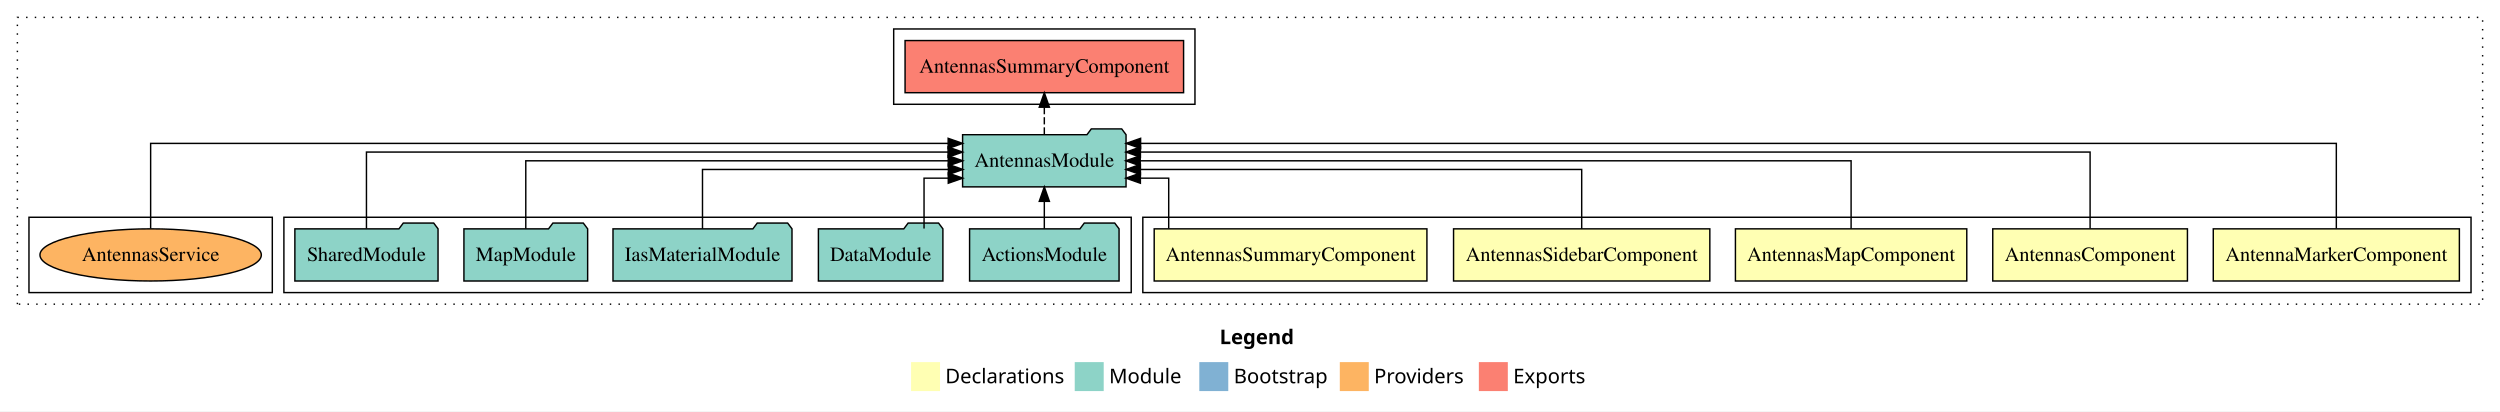
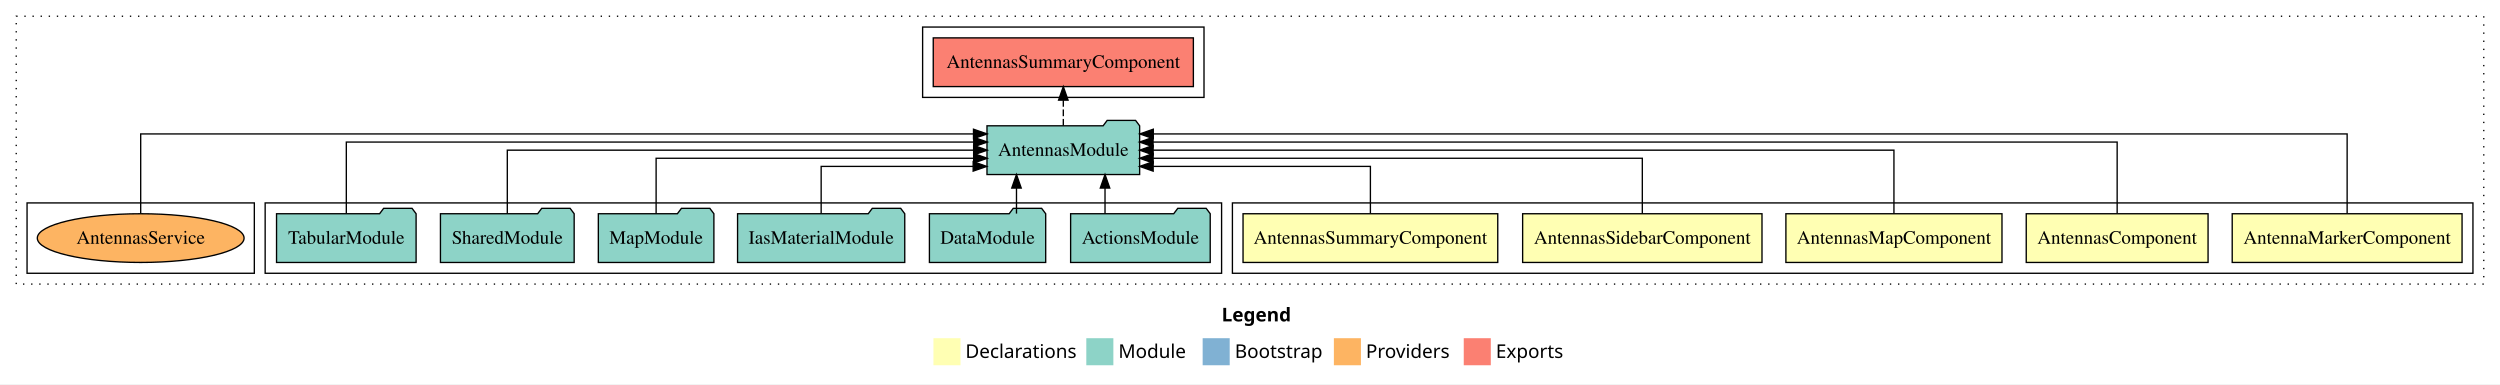
- <svg xmlns="http://www.w3.org/2000/svg" width="1726pt" height="284pt" viewBox="0.00 0.00 1726.00 284.00">
+ <svg xmlns="http://www.w3.org/2000/svg" width="1848pt" height="284pt" viewBox="0.00 0.00 1848.00 284.00">
  <g id="graph0" class="graph" transform="scale(1 1) rotate(0) translate(4 280)">
-     <polygon fill="#ffffff" stroke="transparent" points="-4,4 -4,-280 1722,-280 1722,4 -4,4" />
-     <text text-anchor="start" x="838.009" y="-42.4" font-family="sans-serif" font-weight="bold" font-size="14.00" fill="#000000">Legend</text>
-     <polygon fill="#ffffb3" stroke="transparent" points="625,-10 625,-30 645,-30 645,-10 625,-10" />
-     <text text-anchor="start" x="648.629" y="-15.4" font-family="sans-serif" font-size="14.00" fill="#000000">  Declarations</text>
-     <polygon fill="#8dd3c7" stroke="transparent" points="738,-10 738,-30 758,-30 758,-10 738,-10" />
-     <text text-anchor="start" x="761.725" y="-15.4" font-family="sans-serif" font-size="14.00" fill="#000000">  Module</text>
-     <polygon fill="#80b1d3" stroke="transparent" points="824,-10 824,-30 844,-30 844,-10 824,-10" />
-     <text text-anchor="start" x="847.781" y="-15.4" font-family="sans-serif" font-size="14.00" fill="#000000">  Bootstrap</text>
-     <polygon fill="#fdb462" stroke="transparent" points="921,-10 921,-30 941,-30 941,-10 921,-10" />
-     <text text-anchor="start" x="944.673" y="-15.4" font-family="sans-serif" font-size="14.00" fill="#000000">  Providers</text>
-     <polygon fill="#fb8072" stroke="transparent" points="1017,-10 1017,-30 1037,-30 1037,-10 1017,-10" />
-     <text text-anchor="start" x="1040.726" y="-15.4" font-family="sans-serif" font-size="14.00" fill="#000000">  Exports</text>
+     <polygon fill="#ffffff" stroke="transparent" points="-4,4 -4,-280 1844,-280 1844,4 -4,4" />
+     <text text-anchor="start" x="899.009" y="-42.4" font-family="sans-serif" font-weight="bold" font-size="14.00" fill="#000000">Legend</text>
+     <polygon fill="#ffffb3" stroke="transparent" points="686,-10 686,-30 706,-30 706,-10 686,-10" />
+     <text text-anchor="start" x="709.629" y="-15.4" font-family="sans-serif" font-size="14.00" fill="#000000">  Declarations</text>
+     <polygon fill="#8dd3c7" stroke="transparent" points="799,-10 799,-30 819,-30 819,-10 799,-10" />
+     <text text-anchor="start" x="822.725" y="-15.4" font-family="sans-serif" font-size="14.00" fill="#000000">  Module</text>
+     <polygon fill="#80b1d3" stroke="transparent" points="885,-10 885,-30 905,-30 905,-10 885,-10" />
+     <text text-anchor="start" x="908.781" y="-15.4" font-family="sans-serif" font-size="14.00" fill="#000000">  Bootstrap</text>
+     <polygon fill="#fdb462" stroke="transparent" points="982,-10 982,-30 1002,-30 1002,-10 982,-10" />
+     <text text-anchor="start" x="1005.673" y="-15.4" font-family="sans-serif" font-size="14.00" fill="#000000">  Providers</text>
+     <polygon fill="#fb8072" stroke="transparent" points="1078,-10 1078,-30 1098,-30 1098,-10 1078,-10" />
+     <text text-anchor="start" x="1101.726" y="-15.4" font-family="sans-serif" font-size="14.00" fill="#000000">  Exports</text>
    <g id="clust1" class="cluster">
-       <polygon fill="none" stroke="#000000" stroke-dasharray="1,5" points="8,-70 8,-268 1710,-268 1710,-70 8,-70" />
+       <polygon fill="none" stroke="#000000" stroke-dasharray="1,5" points="8,-70 8,-268 1832,-268 1832,-70 8,-70" />
    </g>
    <g id="clust2" class="cluster">
-       <polygon fill="none" stroke="#000000" points="785,-78 785,-130 1702,-130 1702,-78 785,-78" />
+       <polygon fill="none" stroke="#000000" points="907,-78 907,-130 1824,-130 1824,-78 907,-78" />
    </g>
    <g id="clust8" class="cluster">
-       <polygon fill="none" stroke="#000000" points="192,-78 192,-130 777,-130 777,-78 192,-78" />
+       <polygon fill="none" stroke="#000000" points="192,-78 192,-130 899,-130 899,-78 192,-78" />
    </g>
    <g id="clust9" class="cluster">
-       <polygon fill="none" stroke="#000000" points="613,-208 613,-260 821,-260 821,-208 613,-208" />
+       <polygon fill="none" stroke="#000000" points="678,-208 678,-260 886,-260 886,-208 678,-208" />
    </g>
    <g id="clust11" class="cluster">
      <polygon fill="none" stroke="#000000" points="16,-78 16,-130 184,-130 184,-78 16,-78" />
    </g>
    <g id="node1" class="node">
-       <polygon fill="#ffffb3" stroke="#000000" points="1693.954,-122 1524.046,-122 1524.046,-86 1693.954,-86 1693.954,-122" />
-       <text text-anchor="middle" x="1609" y="-99.8" font-family="Times,serif" font-size="14.00" fill="#000000">AntennaMarkerComponent</text>
+       <polygon fill="#ffffb3" stroke="#000000" points="1815.954,-122 1646.046,-122 1646.046,-86 1815.954,-86 1815.954,-122" />
+       <text text-anchor="middle" x="1731" y="-99.8" font-family="Times,serif" font-size="14.00" fill="#000000">AntennaMarkerComponent</text>
    </g>
    <g id="node6" class="node">
-       <polygon fill="#8dd3c7" stroke="#000000" points="773.422,-187 770.422,-191 749.422,-191 746.422,-187 660.578,-187 660.578,-151 773.422,-151 773.422,-187" />
-       <text text-anchor="middle" x="717" y="-164.8" font-family="Times,serif" font-size="14.00" fill="#000000">AntennasModule</text>
+       <polygon fill="#8dd3c7" stroke="#000000" points="838.422,-187 835.422,-191 814.422,-191 811.422,-187 725.578,-187 725.578,-151 838.422,-151 838.422,-187" />
+       <text text-anchor="middle" x="782" y="-164.8" font-family="Times,serif" font-size="14.00" fill="#000000">AntennasModule</text>
    </g>
    <g id="edge1" class="edge">
-       <path fill="none" stroke="#000000" d="M1609,-122.248C1609,-145.018 1609,-181 1609,-181 1609,-181 783.475,-181 783.475,-181" />
-       <polygon fill="#000000" stroke="#000000" points="783.475,-177.5 773.475,-181 783.475,-184.5 783.475,-177.5" />
+       <path fill="none" stroke="#000000" d="M1731,-122.248C1731,-145.018 1731,-181 1731,-181 1731,-181 848.522,-181 848.522,-181" />
+       <polygon fill="#000000" stroke="#000000" points="848.522,-177.5 838.522,-181 848.522,-184.5 848.522,-177.5" />
    </g>
    <g id="node2" class="node">
-       <polygon fill="#ffffb3" stroke="#000000" points="1506.204,-122 1371.796,-122 1371.796,-86 1506.204,-86 1506.204,-122" />
-       <text text-anchor="middle" x="1439" y="-99.8" font-family="Times,serif" font-size="14.00" fill="#000000">AntennasComponent</text>
+       <polygon fill="#ffffb3" stroke="#000000" points="1628.204,-122 1493.796,-122 1493.796,-86 1628.204,-86 1628.204,-122" />
+       <text text-anchor="middle" x="1561" y="-99.8" font-family="Times,serif" font-size="14.00" fill="#000000">AntennasComponent</text>
    </g>
    <g id="edge2" class="edge">
-       <path fill="none" stroke="#000000" d="M1439,-122.284C1439,-143.321 1439,-175 1439,-175 1439,-175 783.353,-175 783.353,-175" />
-       <polygon fill="#000000" stroke="#000000" points="783.353,-171.5 773.353,-175 783.353,-178.5 783.353,-171.5" />
+       <path fill="none" stroke="#000000" d="M1561,-122.284C1561,-143.321 1561,-175 1561,-175 1561,-175 848.337,-175 848.337,-175" />
+       <polygon fill="#000000" stroke="#000000" points="848.337,-171.5 838.337,-175 848.337,-178.5 848.337,-171.5" />
    </g>
    <g id="node3" class="node">
-       <polygon fill="#ffffb3" stroke="#000000" points="1353.863,-122 1194.137,-122 1194.137,-86 1353.863,-86 1353.863,-122" />
-       <text text-anchor="middle" x="1274" y="-99.8" font-family="Times,serif" font-size="14.00" fill="#000000">AntennasMapComponent</text>
+       <polygon fill="#ffffb3" stroke="#000000" points="1475.863,-122 1316.137,-122 1316.137,-86 1475.863,-86 1475.863,-122" />
+       <text text-anchor="middle" x="1396" y="-99.8" font-family="Times,serif" font-size="14.00" fill="#000000">AntennasMapComponent</text>
    </g>
    <g id="edge3" class="edge">
-       <path fill="none" stroke="#000000" d="M1274,-122.106C1274,-141.339 1274,-169 1274,-169 1274,-169 783.215,-169 783.215,-169" />
-       <polygon fill="#000000" stroke="#000000" points="783.215,-165.5 773.215,-169 783.215,-172.5 783.215,-165.5" />
+       <path fill="none" stroke="#000000" d="M1396,-122.106C1396,-141.339 1396,-169 1396,-169 1396,-169 848.389,-169 848.389,-169" />
+       <polygon fill="#000000" stroke="#000000" points="848.389,-165.5 838.389,-169 848.389,-172.5 848.389,-165.5" />
    </g>
    <g id="node4" class="node">
-       <polygon fill="#ffffb3" stroke="#000000" points="1176.466,-122 999.534,-122 999.534,-86 1176.466,-86 1176.466,-122" />
-       <text text-anchor="middle" x="1088" y="-99.8" font-family="Times,serif" font-size="14.00" fill="#000000">AntennasSidebarComponent</text>
+       <polygon fill="#ffffb3" stroke="#000000" points="1298.466,-122 1121.534,-122 1121.534,-86 1298.466,-86 1298.466,-122" />
+       <text text-anchor="middle" x="1210" y="-99.8" font-family="Times,serif" font-size="14.00" fill="#000000">AntennasSidebarComponent</text>
    </g>
    <g id="edge4" class="edge">
-       <path fill="none" stroke="#000000" d="M1088,-122.022C1088,-139.373 1088,-163 1088,-163 1088,-163 783.347,-163 783.347,-163" />
-       <polygon fill="#000000" stroke="#000000" points="783.347,-159.5 773.347,-163 783.347,-166.5 783.347,-159.5" />
+       <path fill="none" stroke="#000000" d="M1210,-122.022C1210,-139.373 1210,-163 1210,-163 1210,-163 848.394,-163 848.394,-163" />
+       <polygon fill="#000000" stroke="#000000" points="848.394,-159.5 838.394,-163 848.394,-166.5 848.394,-159.5" />
    </g>
    <g id="node5" class="node">
-       <polygon fill="#ffffb3" stroke="#000000" points="981.143,-122 792.857,-122 792.857,-86 981.143,-86 981.143,-122" />
-       <text text-anchor="middle" x="887" y="-99.8" font-family="Times,serif" font-size="14.00" fill="#000000">AntennasSummaryComponent</text>
+       <polygon fill="#ffffb3" stroke="#000000" points="1103.143,-122 914.857,-122 914.857,-86 1103.143,-86 1103.143,-122" />
+       <text text-anchor="middle" x="1009" y="-99.8" font-family="Times,serif" font-size="14.00" fill="#000000">AntennasSummaryComponent</text>
    </g>
    <g id="edge5" class="edge">
-       <path fill="none" stroke="#000000" d="M802.875,-122.24C802.875,-137.571 802.875,-157 802.875,-157 802.875,-157 783.322,-157 783.322,-157" />
-       <polygon fill="#000000" stroke="#000000" points="783.322,-153.5 773.322,-157 783.322,-160.5 783.322,-153.5" />
+       <path fill="none" stroke="#000000" d="M1009,-122.24C1009,-137.571 1009,-157 1009,-157 1009,-157 848.404,-157 848.404,-157" />
+       <polygon fill="#000000" stroke="#000000" points="848.404,-153.5 838.404,-157 848.404,-160.5 848.404,-153.5" />
+     </g>
+     <g id="node13" class="node">
+       <polygon fill="#fb8072" stroke="#000000" points="878.143,-252 685.857,-252 685.857,-216 878.143,-216 878.143,-252" />
+       <text text-anchor="middle" x="782" y="-229.8" font-family="Times,serif" font-size="14.00" fill="#000000">AntennasSummaryComponent </text>
+     </g>
+     <g id="edge12" class="edge">
+       <path fill="none" stroke="#000000" stroke-dasharray="5,2" d="M782,-187.106C782,-187.106 782,-205.991 782,-205.991" />
+       <polygon fill="#000000" stroke="#000000" points="778.5,-205.991 782,-215.991 785.5,-205.991 778.5,-205.991" />
+     </g>
+     <g id="node7" class="node">
+       <polygon fill="#8dd3c7" stroke="#000000" points="890.597,-122 887.597,-126 866.597,-126 863.597,-122 787.403,-122 787.403,-86 890.597,-86 890.597,-122" />
+       <text text-anchor="middle" x="839" y="-99.8" font-family="Times,serif" font-size="14.00" fill="#000000">ActionsModule</text>
+     </g>
+     <g id="edge6" class="edge">
+       <path fill="none" stroke="#000000" d="M812.831,-122.106C812.831,-122.106 812.831,-140.991 812.831,-140.991" />
+       <polygon fill="#000000" stroke="#000000" points="809.331,-140.991 812.831,-150.991 816.331,-140.991 809.331,-140.991" />
+     </g>
+     <g id="node8" class="node">
+       <polygon fill="#8dd3c7" stroke="#000000" points="768.976,-122 765.976,-126 744.976,-126 741.976,-122 683.024,-122 683.024,-86 768.976,-86 768.976,-122" />
+       <text text-anchor="middle" x="726" y="-99.8" font-family="Times,serif" font-size="14.00" fill="#000000">DataModule</text>
+     </g>
+     <g id="edge7" class="edge">
+       <path fill="none" stroke="#000000" d="M747.389,-122.106C747.389,-122.106 747.389,-140.991 747.389,-140.991" />
+       <polygon fill="#000000" stroke="#000000" points="743.889,-140.991 747.389,-150.991 750.889,-140.991 743.889,-140.991" />
+     </g>
+     <g id="node9" class="node">
+       <polygon fill="#8dd3c7" stroke="#000000" points="664.791,-122 661.791,-126 640.791,-126 637.791,-122 541.209,-122 541.209,-86 664.791,-86 664.791,-122" />
+       <text text-anchor="middle" x="603" y="-99.8" font-family="Times,serif" font-size="14.00" fill="#000000">IasMaterialModule</text>
+     </g>
+     <g id="edge8" class="edge">
+       <path fill="none" stroke="#000000" d="M603,-122.24C603,-137.571 603,-157 603,-157 603,-157 715.363,-157 715.363,-157" />
+       <polygon fill="#000000" stroke="#000000" points="715.363,-160.5 725.363,-157 715.363,-153.5 715.363,-160.5" />
+     </g>
+     <g id="node10" class="node">
+       <polygon fill="#8dd3c7" stroke="#000000" points="523.709,-122 520.709,-126 499.709,-126 496.709,-122 438.291,-122 438.291,-86 523.709,-86 523.709,-122" />
+       <text text-anchor="middle" x="481" y="-99.8" font-family="Times,serif" font-size="14.00" fill="#000000">MapModule</text>
+     </g>
+     <g id="edge9" class="edge">
+       <path fill="none" stroke="#000000" d="M481,-122.022C481,-139.373 481,-163 481,-163 481,-163 715.737,-163 715.737,-163" />
+       <polygon fill="#000000" stroke="#000000" points="715.737,-166.5 725.737,-163 715.737,-159.5 715.737,-166.5" />
+     </g>
+     <g id="node11" class="node">
+       <polygon fill="#8dd3c7" stroke="#000000" points="420.423,-122 417.423,-126 396.423,-126 393.423,-122 321.577,-122 321.577,-86 420.423,-86 420.423,-122" />
+       <text text-anchor="middle" x="371" y="-99.8" font-family="Times,serif" font-size="14.00" fill="#000000">SharedModule</text>
+     </g>
+     <g id="edge10" class="edge">
+       <path fill="none" stroke="#000000" d="M371,-122.106C371,-141.339 371,-169 371,-169 371,-169 715.714,-169 715.714,-169" />
+       <polygon fill="#000000" stroke="#000000" points="715.714,-172.5 725.714,-169 715.714,-165.5 715.714,-172.5" />
    </g>
    <g id="node12" class="node">
-       <polygon fill="#fb8072" stroke="#000000" points="813.143,-252 620.857,-252 620.857,-216 813.143,-216 813.143,-252" />
-       <text text-anchor="middle" x="717" y="-229.8" font-family="Times,serif" font-size="14.00" fill="#000000">AntennasSummaryComponent </text>
+       <polygon fill="#8dd3c7" stroke="#000000" points="303.583,-122 300.583,-126 279.583,-126 276.583,-122 200.417,-122 200.417,-86 303.583,-86 303.583,-122" />
+       <text text-anchor="middle" x="252" y="-99.8" font-family="Times,serif" font-size="14.00" fill="#000000">TabularModule</text>
    </g>
    <g id="edge11" class="edge">
-       <path fill="none" stroke="#000000" stroke-dasharray="5,2" d="M717,-187.106C717,-187.106 717,-205.991 717,-205.991" />
-       <polygon fill="#000000" stroke="#000000" points="713.5,-205.991 717,-215.991 720.5,-205.991 713.5,-205.991" />
+       <path fill="none" stroke="#000000" d="M252,-122.284C252,-143.321 252,-175 252,-175 252,-175 715.783,-175 715.783,-175" />
+       <polygon fill="#000000" stroke="#000000" points="715.783,-178.5 725.783,-175 715.782,-171.5 715.783,-178.5" />
    </g>
-     <g id="node7" class="node">
-       <polygon fill="#8dd3c7" stroke="#000000" points="768.597,-122 765.597,-126 744.597,-126 741.597,-122 665.403,-122 665.403,-86 768.597,-86 768.597,-122" />
-       <text text-anchor="middle" x="717" y="-99.8" font-family="Times,serif" font-size="14.00" fill="#000000">ActionsModule</text>
-     </g>
-     <g id="edge6" class="edge">
-       <path fill="none" stroke="#000000" d="M717,-122.106C717,-122.106 717,-140.991 717,-140.991" />
-       <polygon fill="#000000" stroke="#000000" points="713.5,-140.991 717,-150.991 720.5,-140.991 713.5,-140.991" />
-     </g>
-     <g id="node8" class="node">
-       <polygon fill="#8dd3c7" stroke="#000000" points="646.976,-122 643.976,-126 622.976,-126 619.976,-122 561.024,-122 561.024,-86 646.976,-86 646.976,-122" />
-       <text text-anchor="middle" x="604" y="-99.8" font-family="Times,serif" font-size="14.00" fill="#000000">DataModule</text>
-     </g>
-     <g id="edge7" class="edge">
-       <path fill="none" stroke="#000000" d="M633.958,-122.24C633.958,-137.571 633.958,-157 633.958,-157 633.958,-157 650.69,-157 650.69,-157" />
-       <polygon fill="#000000" stroke="#000000" points="650.691,-160.5 660.69,-157 650.69,-153.5 650.691,-160.5" />
-     </g>
-     <g id="node9" class="node">
-       <polygon fill="#8dd3c7" stroke="#000000" points="542.791,-122 539.791,-126 518.791,-126 515.791,-122 419.209,-122 419.209,-86 542.791,-86 542.791,-122" />
-       <text text-anchor="middle" x="481" y="-99.8" font-family="Times,serif" font-size="14.00" fill="#000000">IasMaterialModule</text>
-     </g>
-     <g id="edge8" class="edge">
-       <path fill="none" stroke="#000000" d="M481,-122.022C481,-139.373 481,-163 481,-163 481,-163 650.772,-163 650.772,-163" />
-       <polygon fill="#000000" stroke="#000000" points="650.772,-166.5 660.772,-163 650.772,-159.5 650.772,-166.5" />
-     </g>
-     <g id="node10" class="node">
-       <polygon fill="#8dd3c7" stroke="#000000" points="401.709,-122 398.709,-126 377.709,-126 374.709,-122 316.291,-122 316.291,-86 401.709,-86 401.709,-122" />
-       <text text-anchor="middle" x="359" y="-99.8" font-family="Times,serif" font-size="14.00" fill="#000000">MapModule</text>
-     </g>
-     <g id="edge9" class="edge">
-       <path fill="none" stroke="#000000" d="M359,-122.106C359,-141.339 359,-169 359,-169 359,-169 650.669,-169 650.669,-169" />
-       <polygon fill="#000000" stroke="#000000" points="650.669,-172.5 660.669,-169 650.669,-165.5 650.669,-172.5" />
-     </g>
-     <g id="node11" class="node">
-       <polygon fill="#8dd3c7" stroke="#000000" points="298.423,-122 295.423,-126 274.423,-126 271.423,-122 199.577,-122 199.577,-86 298.423,-86 298.423,-122" />
-       <text text-anchor="middle" x="249" y="-99.8" font-family="Times,serif" font-size="14.00" fill="#000000">SharedModule</text>
-     </g>
-     <g id="edge10" class="edge">
-       <path fill="none" stroke="#000000" d="M249,-122.284C249,-143.321 249,-175 249,-175 249,-175 650.548,-175 650.548,-175" />
-       <polygon fill="#000000" stroke="#000000" points="650.548,-178.5 660.548,-175 650.548,-171.5 650.548,-178.5" />
-     </g>
-     <g id="node13" class="node">
+     <g id="node14" class="node">
      <ellipse fill="#fdb462" stroke="#000000" cx="100" cy="-104" rx="76.423" ry="18" />
      <text text-anchor="middle" x="100" y="-99.8" font-family="Times,serif" font-size="14.00" fill="#000000">AntennasService</text>
    </g>
-     <g id="edge12" class="edge">
-       <path fill="none" stroke="#000000" d="M100,-122.248C100,-145.018 100,-181 100,-181 100,-181 650.61,-181 650.61,-181" />
-       <polygon fill="#000000" stroke="#000000" points="650.61,-184.5 660.61,-181 650.61,-177.5 650.61,-184.5" />
+     <g id="edge13" class="edge">
+       <path fill="none" stroke="#000000" d="M100,-122.248C100,-145.018 100,-181 100,-181 100,-181 715.609,-181 715.609,-181" />
+       <polygon fill="#000000" stroke="#000000" points="715.609,-184.5 725.609,-181 715.609,-177.5 715.609,-184.5" />
    </g>
  </g>
</svg>
